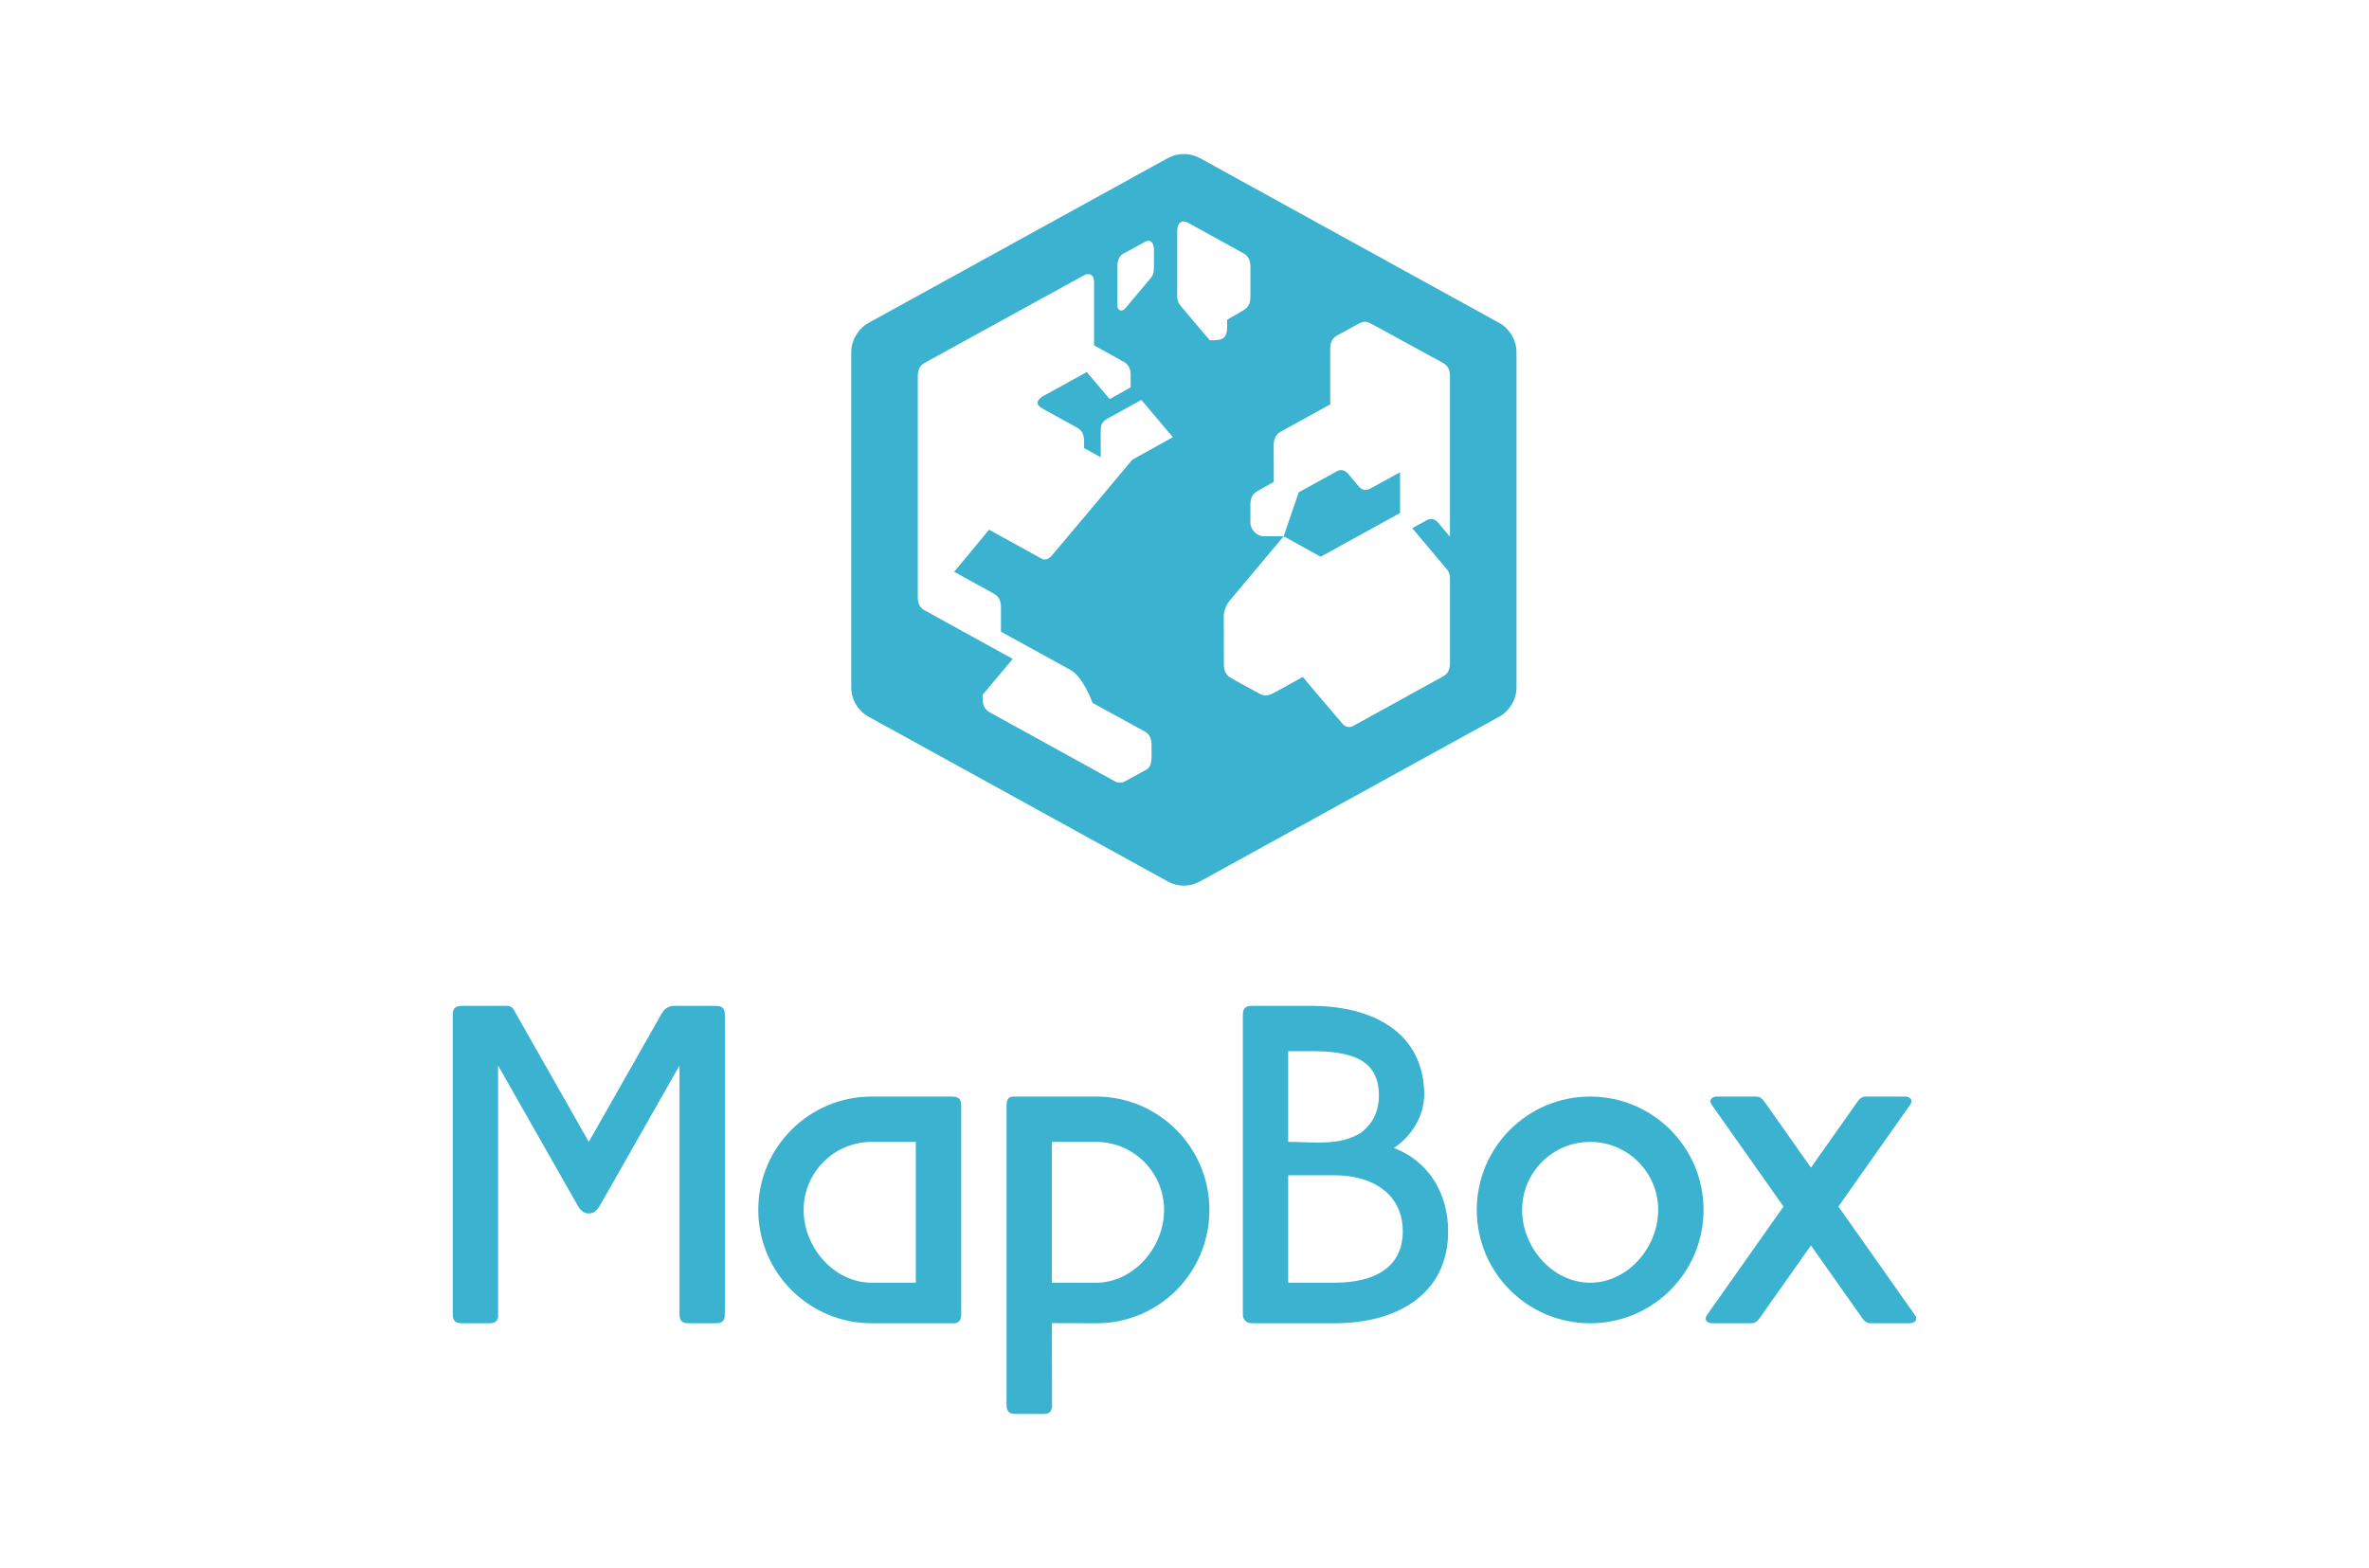
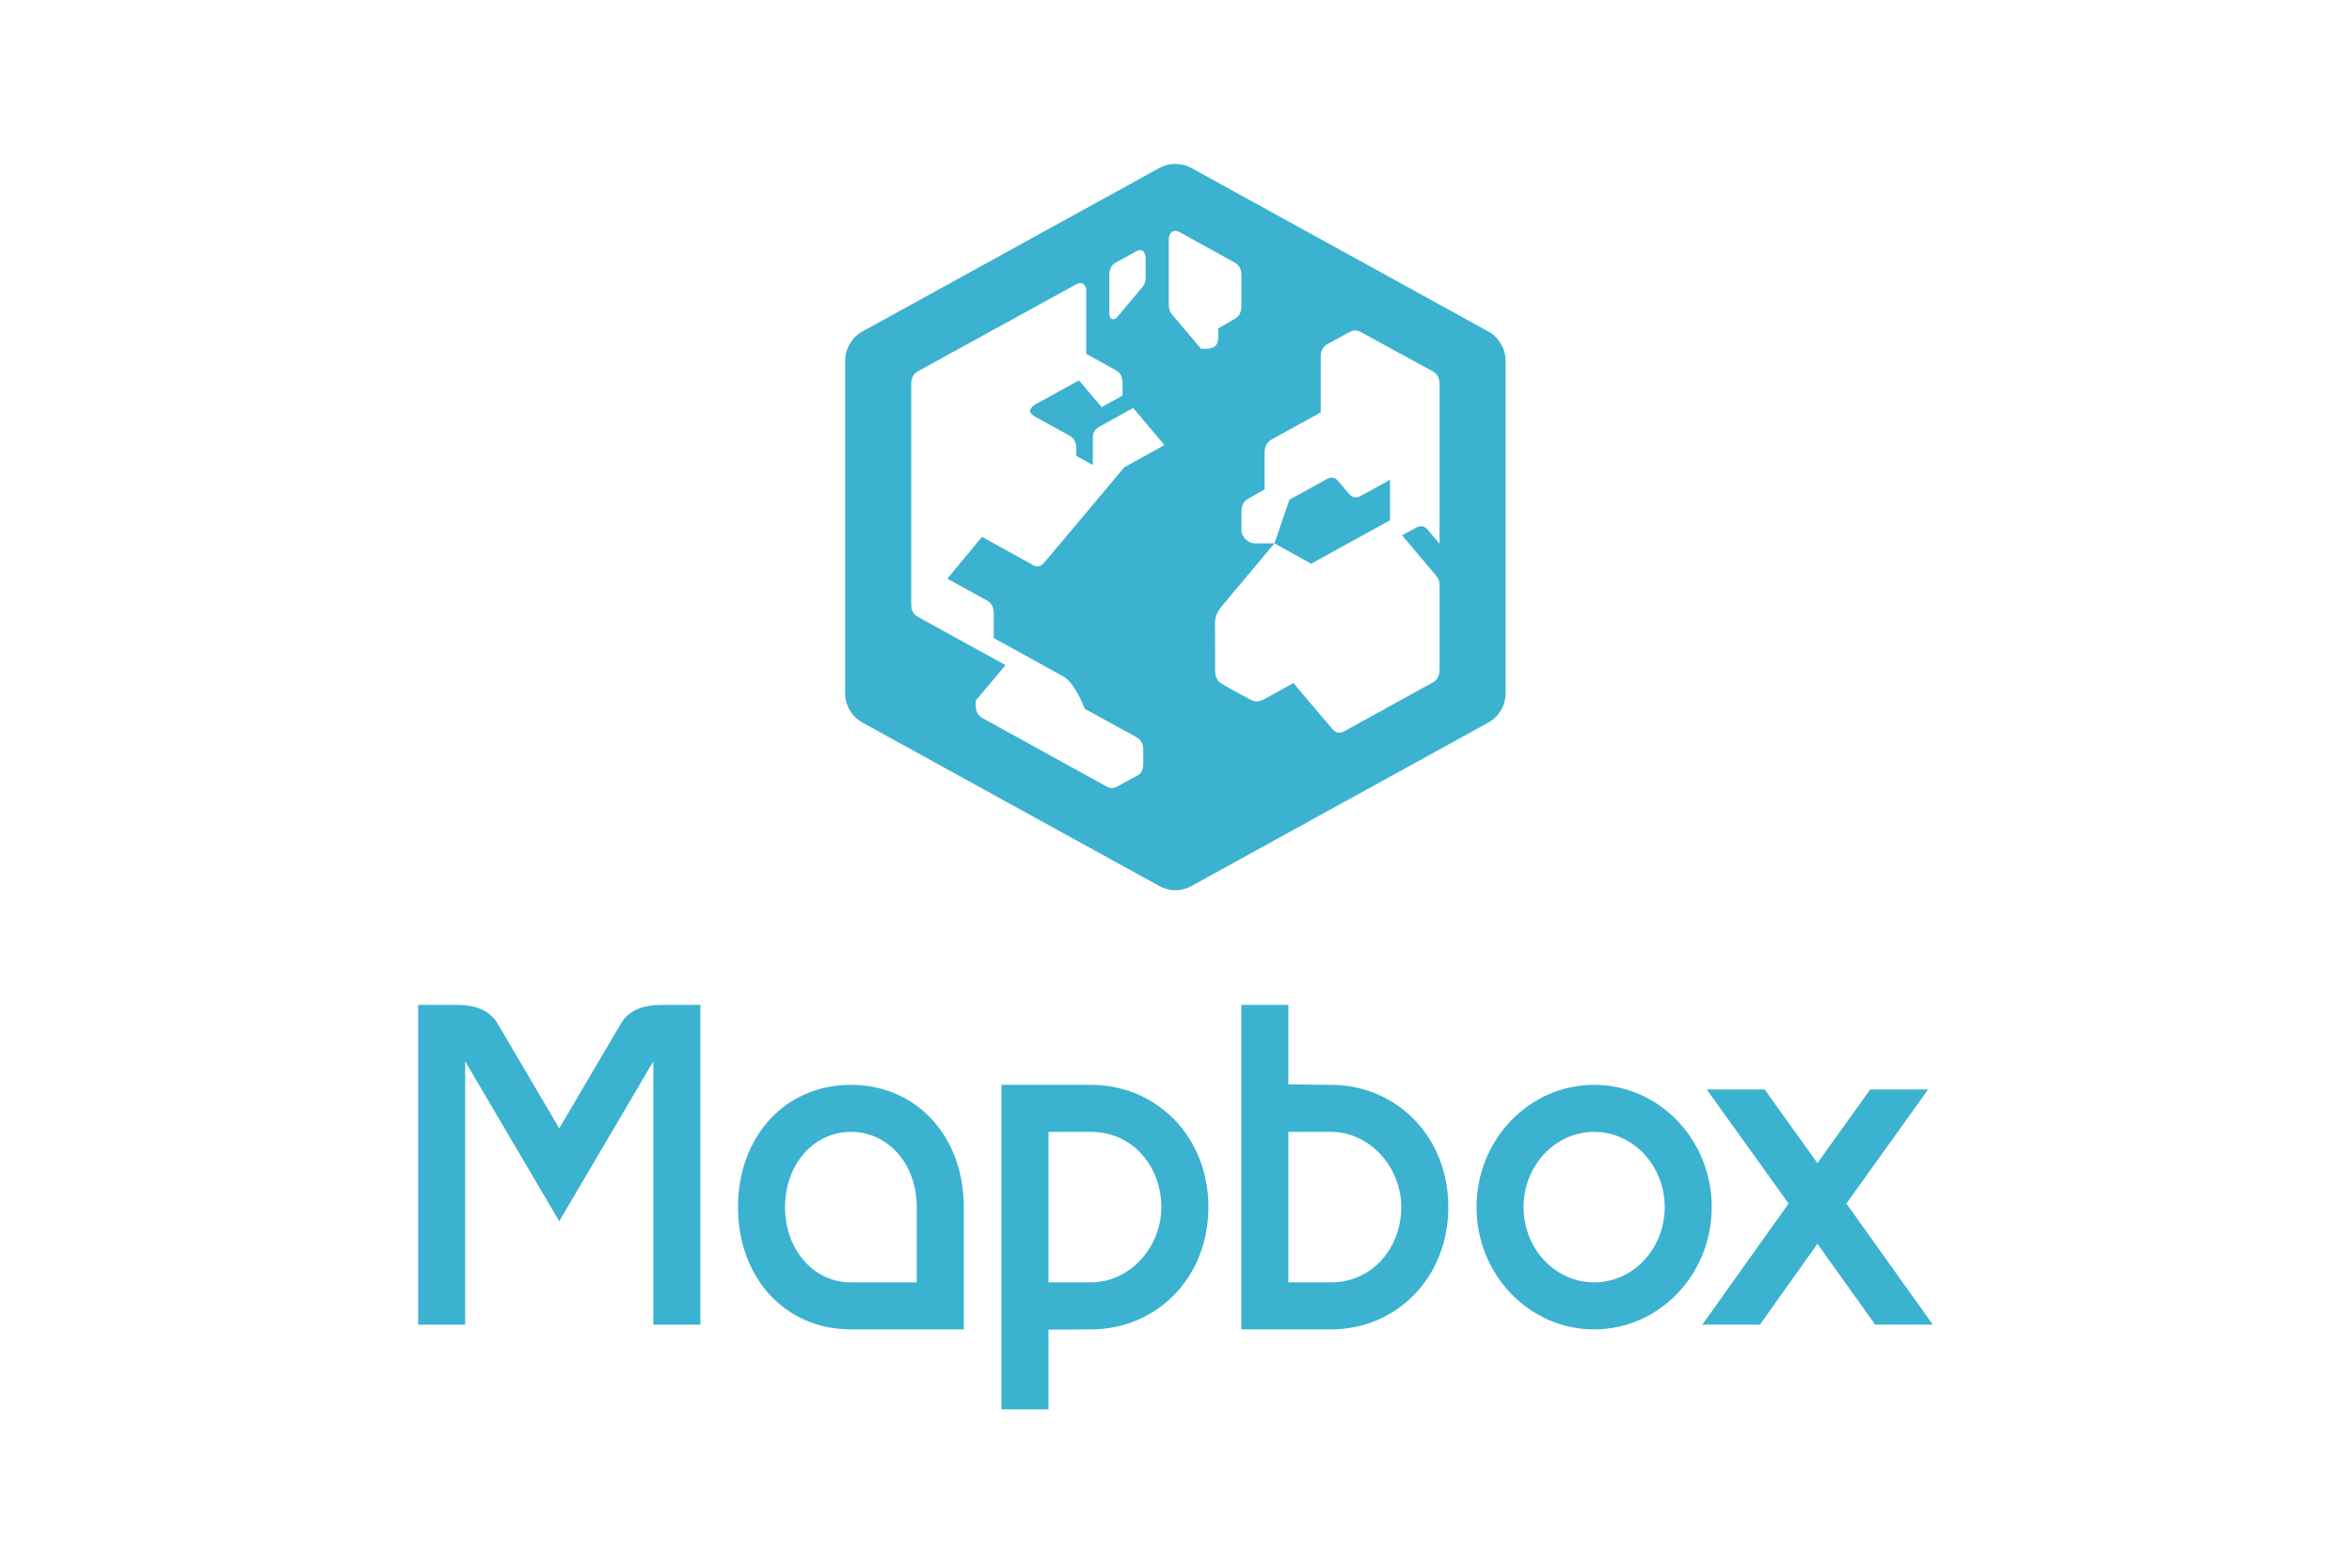
- <svg xmlns="http://www.w3.org/2000/svg" width="900" height="595.8" id="svg116693" version="1.1">
+ <svg xmlns="http://www.w3.org/2000/svg" width="900" height="600" id="svg116693" version="1.1">
  <defs id="defs116695" />
-   <g id="layer1" transform="translate(-378.5714,-39.41901)">
-     <g id="g7656" transform="translate(5.905877,0.7907242)">
-       <g style="color:#000000;fill:#3bb2d0;fill-opacity:1;fill-rule:nonzero;stroke:none;stroke-width:55.738;marker:none;visibility:visible;display:inline;overflow:visible;enable-background:accumulate" transform="matrix(0.9068448,0,0,0.9068448,474.8385,821.1082)" id="g25745-8-7">
-         <path style="color:#000000;fill:#3bb2d0;fill-opacity:1;fill-rule:nonzero;stroke:none;stroke-width:55.738;marker:none;visibility:visible;display:inline;overflow:visible;enable-background:accumulate" clip-path="none" d="m 252.5,-403.397 c -26.234,0 -47.5,21.266 -47.5,47.5 0,26.234 21.266,47.5 47.5,47.5 l 34.531,-2e-5 c 2.119,-1e-5 2.969,-1.582 2.969,-3.75 l 0,-87.25 c 0,-3 -1,-4 -4,-4 z m 0,19 18.5,0 0,6.844 0,45.312 0,6.844 -18.5,0 c -15.74,0 -28.5,-14.76 -28.5,-30.5 0,-15.74 12.76,-28.5 28.5,-28.5 z" id="path24740-2-4" />
-         <path style="color:#000000;fill:#3bb2d0;fill-opacity:1;fill-rule:nonzero;stroke:none;stroke-width:55.738;marker:none;visibility:visible;display:inline;overflow:visible;enable-background:accumulate" d="m 81,-441.397 c -3,0 -4,1 -4,4 l 0,125 c 0,3 1,4 4,4 l 11.125,0 c 2.444,0 3.545,-0.694 3.875,-2.562 l 0,-105.438 33.25,58.5 c 1.326,2.333 2.75,3.487 4.75,3.5 2,0.013 3.424,-1.167 4.75,-3.5 l 33.25,-58.5 0,104 c 0,3 1,4 4,4 l 11,0 c 3,0 4,-1 4,-4 l 0,-125 c 0,-3 -1,-4 -4,-4 l -17.125,0 c -2.495,0 -4.145,1.069 -5.5,3.5 l -30.375,53.5 -30.438,-53.594 c -1.131,-1.991 -1.504,-3.406 -4,-3.406 z" id="path24742-8-9" />
-         <path style="color:#000000;fill:#3bb2d0;fill-opacity:1;fill-rule:nonzero;stroke:none;stroke-width:55.738;marker:none;visibility:visible;display:inline;overflow:visible;enable-background:accumulate" clip-path="none" d="m 311.969,-403.397 c -2.201,-3.2e-4 -2.969,1.312 -2.969,3.938 l 0,125.062 c 0,3 0.996,4 4.016,4 l 11.51,0 c 2.749,0 3.546,-1.181 3.541,-3.875 L 328,-308.459 c 6.077,0.036 12.586,0.036 18.5,0.062 26.121,0.118 47.5,-20.962 47.5,-47.5 0,-26.234 -21.266,-47.526 -47.5,-47.5 -11.541,0.012 -23.003,0.002 -34.531,0 z m 16.031,19 18.5,0 c 15.74,0 28.5,12.76 28.5,28.5 0,15.74 -12.76,30.5 -28.5,30.5 l -18.5,0 z" id="path24744-0-3" />
-         <path clip-path="none" id="path24746-2-46" d="m 553.5,-403.397 c 26.234,0 47.5,21.266 47.5,47.5 0,26.234 -21.266,47.5 -47.5,47.5 -26.234,0 -47.5,-21.266 -47.5,-47.5 0,-26.234 21.266,-47.5 47.5,-47.5 z m 0,19 c -15.74,0 -28.5,12.76 -28.5,28.5 0,15.74 12.76,30.5 28.5,30.5 15.74,0 28.5,-14.76 28.5,-30.5 0,-15.74 -12.76,-28.5 -28.5,-28.5 z" style="color:#000000;fill:#3bb2d0;fill-opacity:1;fill-rule:nonzero;stroke:none;stroke-width:55.738;marker:none;visibility:visible;display:inline;overflow:visible;enable-background:accumulate" />
-         <path id="path24748-0-4" d="m 412,-441.406 c -3,0 -4,1 -4,4 l 0,125.156 c 0,2.549 1.574,3.844 4.031,3.844 l 34.469,0 c 26.234,0 47.5,-12.266 47.5,-38.5 0,-15.083 -7.419,-29.095 -22.75,-34.938 0,0 12.479,-7.371 12.75,-22.5 -0.24,-25.916 -21.415,-37.062 -47.5,-37.062 z m 15,19 9.5,0 c 15.74,0 28.5,2.76 28.5,18.5 0,7.509 -3.281,12.505 -7.656,15.781 -9.309,5.536 -19.343,3.719 -30.344,3.719 z m 0,52 19.5,0 c 15.74,0 28.5,7.76 28.5,23.5 0,15.74 -12.76,21.5 -28.5,21.5 -6.472,9e-5 -13.007,0 -19.5,0 z" style="color:#000000;fill:#3bb2d0;fill-opacity:1;fill-rule:nonzero;stroke:none;stroke-width:55.738;marker:none;visibility:visible;display:inline;overflow:visible;enable-background:accumulate" />
-         <path id="path9206-2-0-9-1" d="m 606.812,-403.406 c -2.691,0 -3.733,1.668 -2.25,3.625 l 29.938,42.472 -31.938,45.278 c -1.483,1.957 -0.441,3.625 2.25,3.625 l 16.156,0 c 1.674,0 2.621,-0.858 3.625,-2.281 l 21.397,-30.322 21.416,30.322 c 1.004,1.424 1.951,2.281 3.625,2.281 l 16.156,0 c 2.691,0 3.733,-1.668 2.25,-3.625 L 657.5,-357.312 l 29.938,-42.469 c 1.483,-1.957 0.441,-3.625 -2.25,-3.625 l -16.156,0 c -1.674,0 -2.621,0.858 -3.625,2.281 l -19.405,27.508 -19.407,-27.508 c -1.004,-1.424 -1.951,-2.281 -3.625,-2.281 z" style="color:#000000;fill:#3bb2d0;fill-opacity:1;fill-rule:nonzero;stroke:none;stroke-width:55.738;marker:none;visibility:visible;display:inline;overflow:visible;enable-background:accumulate" />
-       </g>
-       <g style="color:#000000;fill:#3bb2d0;fill-opacity:1;fill-rule:nonzero;stroke:none;stroke-width:40;marker:none;visibility:visible;display:inline;overflow:visible;enable-background:accumulate" transform="matrix(1.263636,0,0,1.263636,691.5511,-35.80266)" id="g3909">
-         <g style="color:#000000;fill:#3bb2d0;fill-opacity:1;fill-rule:nonzero;stroke:none;stroke-width:40;marker:none;visibility:visible;display:inline;overflow:visible;enable-background:accumulate" id="g3901">
-           <path style="font-size:medium;font-style:normal;font-variant:normal;font-weight:normal;font-stretch:normal;text-indent:0;text-align:start;text-decoration:none;line-height:normal;letter-spacing:normal;word-spacing:normal;text-transform:none;direction:ltr;block-progression:tb;writing-mode:lr-tb;text-anchor:start;baseline-shift:baseline;color:#000000;fill:#3bb2d0;fill-opacity:1;fill-rule:nonzero;stroke:none;stroke-width:40;marker:none;visibility:visible;display:inline;overflow:visible;enable-background:accumulate;font-family:Sans;-inkscape-font-specification:Sans" d="m -274.969,-330 c -1.683,-0.01 -3.366,0.414 -4.844,1.219 l -90,49.562 c -1.559,0.856 -2.844,2.159 -3.75,3.688 -0.906,1.529 -1.435,3.284 -1.438,5.062 l 0,100.906 c 0.006,3.557 2.07,7.038 5.188,8.75 l 90,49.562 c 1.467,0.805 3.14,1.25 4.812,1.25 1.673,0 3.345,-0.445 4.812,-1.25 l 90,-49.562 c 3.118,-1.712 5.182,-5.193 5.188,-8.75 l 0,-100.906 c -0.003,-1.779 -0.531,-3.534 -1.438,-5.062 -0.906,-1.529 -2.191,-2.831 -3.75,-3.688 l -90,-49.562 c -1.459,-0.795 -3.119,-1.218 -4.781,-1.219 z m -0.094,20.281 c 0.423,0.005 0.912,0.162 1.469,0.469 5.503,3.031 11.006,6.045 16.5,9.094 1.523,0.845 2.094,2.145 2.094,4.094 l 0,8.938 c 0,1.925 -0.552,3.221 -2.031,4.062 l -4.969,2.906 0,2.156 c 0,3 -1.044,4 -4,4 l -1.219,0 -8.406,-9.938 c -0.868,-1.026 -1.375,-1.62 -1.375,-3.531 l 0,-19.594 c 0,-1.458 0.668,-2.67 1.938,-2.656 z m -10.5,5.812 c 0.964,0.073 1.562,1.124 1.562,2.719 l 0,5.438 c 0,1.509 -0.319,2.211 -0.875,2.938 l -6.562,7.812 -1.094,1.312 c -1.106,1.319 -2.469,0.872 -2.469,-1 l 0,-11.406 c 0,-1.906 0.527,-3.326 2,-4.062 l 6.375,-3.469 c 0.395,-0.216 0.741,-0.305 1.062,-0.281 z m -18.375,10.031 c 1.063,-0.088 1.938,0.631 1.938,2.312 l 0,19.094 8.906,4.938 c 1.526,0.84 2.094,2.145 2.094,4.094 l 0,3.594 -6.312,3.531 -6.875,-8.125 -12.656,6.969 c -2.479,1.365 -3.032,2.736 -0.469,4.125 l 10.219,5.625 c 1.526,0.84 2.094,2.145 2.094,4.094 l 0,2.062 5,2.75 0,-7.188 c 0,-2 -0.068,-3.275 2.094,-4.469 l 10.125,-5.594 9.469,11.219 -12.188,6.75 c -8.054,9.611 -16.072,19.254 -24.188,28.812 -0.979,1.163 -2.096,1.504 -3.125,0.938 -5.665,-3.12 -10.265,-5.646 -15.75,-8.688 l -10.5,12.656 c 3.992,2.194 7.987,4.382 11.969,6.594 1.523,0.846 2.094,2.145 2.094,4.094 l 0,7.312 20.938,11.531 c 3.839,2.108 6.594,9.875 6.594,9.875 l 15.656,8.594 c 1.526,0.84 2.094,2.145 2.094,4.094 l 0,3.656 c -0.059,1.704 -0.326,3.076 -1.562,3.75 l -6.531,3.562 c -0.887,0.484 -2.012,0.444 -2.875,-0.031 L -333.375,-162.125 c -1.526,-0.84 -2.094,-2.145 -2.094,-4.094 l 0,-1.219 9.031,-10.75 -26.5,-14.594 c -1.526,-0.84 -2.062,-2.123 -2.062,-4.094 l 0,-49.438 0,-5.594 0,-8.375 0,-2.781 c 0,-1.949 0.537,-3.285 2.062,-4.125 l 1.906,-1.062 c 15.508,-8.515 46,-25.281 46,-25.281 0.369,-0.203 0.739,-0.314 1.094,-0.344 z m 83.438,14.312 c 0.602,0 1.267,0.292 2.312,0.844 7.014,3.876 14.072,7.671 21.094,11.531 1.526,0.84 2.094,2.145 2.094,4.094 l 0,48.156 -3.562,-4.219 c -1.113,-1.318 -2.318,-1.335 -3.562,-0.656 l -4.219,2.312 9.844,11.688 c 0.955,1.134 1.5,1.676 1.5,3.688 l 0,25.125 c 0,1.949 -0.568,3.254 -2.094,4.094 l -26.875,14.812 c -1.15,0.633 -2.384,0.553 -3.406,-0.656 -3.637,-4.301 -7.81,-9.108 -11.875,-14.031 -3.001,1.659 -6.086,3.475 -9.094,5 -1.534,0.778 -2.495,0.829 -4,0 -2.656,-1.464 -5.591,-2.979 -8.531,-4.688 -1.506,-0.875 -2.094,-2.176 -2.094,-4.125 -0.01,-4.781 -0.04,-9.472 -0.031,-14.344 0.003,-1.628 0.562,-3.323 1.969,-5 l 16.031,-19.125 -6,0 c -2,0 -4,-2 -4,-4 l 0,-5.469 c 0,-1.949 0.57,-3.25 2.094,-4.094 0.979,-0.542 4.938,-2.781 4.938,-2.781 l -0.031,-11.125 c -0.004,-1.398 0.474,-3.076 2.094,-3.969 l 14.906,-8.219 0,-16.625 c 0,-1.949 0.571,-3.248 2.094,-4.094 1.864,-1.034 4.175,-2.282 6.281,-3.438 0.908,-0.48 1.5,-0.688 2.125,-0.688 z m -24.5,64.5 11.125,6.156 23.875,-13.156 0,-12.25 -8.875,4.875 c -1.243,0.688 -2.452,0.669 -3.562,-0.625 l -3.156,-3.75 c -0.979,-1.163 -2.037,-1.379 -3.125,-0.938 l -11.75,6.469 -4.531,13.219 z" transform="translate(378.5714,435.2193)" id="path5629-7-4" />
-           <g id="g4587-2" transform="translate(593.5714,657.809)" style="color:#000000;fill:#3bb2d0;fill-opacity:1;fill-rule:nonzero;stroke:none;stroke-width:40;marker:none;visibility:visible;display:inline;overflow:visible;enable-background:accumulate" />
-         </g>
+   <g id="layer1" transform="translate(-378.5714,-35.21899)">
+     <g id="g3909" transform="matrix(1.263636,0,0,1.263636,697.4569,-35.01194)" style="color:#000000;fill:#3bb2d0;fill-opacity:1;fill-rule:nonzero;stroke:none;stroke-width:40;marker:none;visibility:visible;display:inline;overflow:visible;enable-background:accumulate">
+       <g id="g3901" style="color:#000000;fill:#3bb2d0;fill-opacity:1;fill-rule:nonzero;stroke:none;stroke-width:40;marker:none;visibility:visible;display:inline;overflow:visible;enable-background:accumulate">
+         <path id="path5629-7-4" transform="translate(378.5714,435.2193)" d="m -274.969,-330 c -1.683,-0.01 -3.366,0.414 -4.844,1.219 l -90,49.562 c -1.559,0.856 -2.844,2.159 -3.75,3.688 -0.906,1.529 -1.435,3.284 -1.438,5.062 l 0,100.906 c 0.006,3.557 2.07,7.038 5.188,8.75 l 90,49.562 c 1.467,0.805 3.14,1.25 4.812,1.25 1.673,0 3.345,-0.445 4.812,-1.25 l 90,-49.562 c 3.118,-1.712 5.182,-5.193 5.188,-8.75 l 0,-100.906 c -0.003,-1.779 -0.531,-3.534 -1.438,-5.062 -0.906,-1.529 -2.191,-2.831 -3.75,-3.688 l -90,-49.562 c -1.459,-0.795 -3.119,-1.218 -4.781,-1.219 z m -0.094,20.281 c 0.423,0.005 0.912,0.162 1.469,0.469 5.503,3.031 11.006,6.045 16.5,9.094 1.523,0.845 2.094,2.145 2.094,4.094 l 0,8.938 c 0,1.925 -0.552,3.221 -2.031,4.062 l -4.969,2.906 0,2.156 c 0,3 -1.044,4 -4,4 l -1.219,0 -8.406,-9.938 c -0.868,-1.026 -1.375,-1.62 -1.375,-3.531 l 0,-19.594 c 0,-1.458 0.668,-2.67 1.938,-2.656 z m -10.5,5.812 c 0.964,0.073 1.562,1.124 1.562,2.719 l 0,5.438 c 0,1.509 -0.319,2.211 -0.875,2.938 l -6.562,7.812 -1.094,1.312 c -1.106,1.319 -2.469,0.872 -2.469,-1 l 0,-11.406 c 0,-1.906 0.527,-3.326 2,-4.062 l 6.375,-3.469 c 0.395,-0.216 0.741,-0.305 1.062,-0.281 z m -18.375,10.031 c 1.063,-0.088 1.938,0.631 1.938,2.312 l 0,19.094 8.906,4.938 c 1.526,0.84 2.094,2.145 2.094,4.094 l 0,3.594 -6.312,3.531 -6.875,-8.125 -12.656,6.969 c -2.479,1.365 -3.032,2.736 -0.469,4.125 l 10.219,5.625 c 1.526,0.84 2.094,2.145 2.094,4.094 l 0,2.062 5,2.75 0,-7.188 c 0,-2 -0.068,-3.275 2.094,-4.469 l 10.125,-5.594 9.469,11.219 -12.188,6.75 c -8.054,9.611 -16.072,19.254 -24.188,28.812 -0.979,1.163 -2.096,1.504 -3.125,0.938 -5.665,-3.12 -10.265,-5.646 -15.75,-8.688 l -10.5,12.656 c 3.992,2.194 7.987,4.382 11.969,6.594 1.523,0.846 2.094,2.145 2.094,4.094 l 0,7.312 20.938,11.531 c 3.839,2.108 6.594,9.875 6.594,9.875 l 15.656,8.594 c 1.526,0.84 2.094,2.145 2.094,4.094 l 0,3.656 c -0.059,1.704 -0.326,3.076 -1.562,3.75 l -6.531,3.562 c -0.887,0.484 -2.012,0.444 -2.875,-0.031 L -333.375,-162.125 c -1.526,-0.84 -2.094,-2.145 -2.094,-4.094 l 0,-1.219 9.031,-10.75 -26.5,-14.594 c -1.526,-0.84 -2.062,-2.123 -2.062,-4.094 l 0,-49.438 0,-5.594 0,-8.375 0,-2.781 c 0,-1.949 0.537,-3.285 2.062,-4.125 l 1.906,-1.062 c 15.508,-8.515 46,-25.281 46,-25.281 0.369,-0.203 0.739,-0.314 1.094,-0.344 z m 83.438,14.312 c 0.602,0 1.267,0.292 2.312,0.844 7.014,3.876 14.072,7.671 21.094,11.531 1.526,0.84 2.094,2.145 2.094,4.094 l 0,48.156 -3.562,-4.219 c -1.113,-1.318 -2.318,-1.335 -3.562,-0.656 l -4.219,2.312 9.844,11.688 c 0.955,1.134 1.5,1.676 1.5,3.688 l 0,25.125 c 0,1.949 -0.568,3.254 -2.094,4.094 l -26.875,14.812 c -1.15,0.633 -2.384,0.553 -3.406,-0.656 -3.637,-4.301 -7.81,-9.108 -11.875,-14.031 -3.001,1.659 -6.086,3.475 -9.094,5 -1.534,0.778 -2.495,0.829 -4,0 -2.656,-1.464 -5.591,-2.979 -8.531,-4.688 -1.506,-0.875 -2.094,-2.176 -2.094,-4.125 -0.01,-4.781 -0.04,-9.472 -0.031,-14.344 0.003,-1.628 0.562,-3.323 1.969,-5 l 16.031,-19.125 -6,0 c -2,0 -4,-2 -4,-4 l 0,-5.469 c 0,-1.949 0.57,-3.25 2.094,-4.094 0.979,-0.542 4.938,-2.781 4.938,-2.781 l -0.031,-11.125 c -0.004,-1.398 0.474,-3.076 2.094,-3.969 l 14.906,-8.219 0,-16.625 c 0,-1.949 0.571,-3.248 2.094,-4.094 1.864,-1.034 4.175,-2.282 6.281,-3.438 0.908,-0.48 1.5,-0.688 2.125,-0.688 z m -24.5,64.5 11.125,6.156 23.875,-13.156 0,-12.25 -8.875,4.875 c -1.243,0.688 -2.452,0.669 -3.562,-0.625 l -3.156,-3.75 c -0.979,-1.163 -2.037,-1.379 -3.125,-0.938 l -11.75,6.469 -4.531,13.219 z" style="font-size:medium;font-style:normal;font-variant:normal;font-weight:normal;font-stretch:normal;text-indent:0;text-align:start;text-decoration:none;line-height:normal;letter-spacing:normal;word-spacing:normal;text-transform:none;direction:ltr;block-progression:tb;writing-mode:lr-tb;text-anchor:start;baseline-shift:baseline;color:#000000;fill:#3bb2d0;fill-opacity:1;fill-rule:nonzero;stroke:none;stroke-width:40;marker:none;visibility:visible;display:inline;overflow:visible;enable-background:accumulate;font-family:Sans;-inkscape-font-specification:Sans" />
+         <g style="color:#000000;fill:#3bb2d0;fill-opacity:1;fill-rule:nonzero;stroke:none;stroke-width:40;marker:none;visibility:visible;display:inline;overflow:visible;enable-background:accumulate" transform="translate(593.5714,657.809)" id="g4587-2" />
      </g>
    </g>
+     <g id="g3024" transform="matrix(1.8,0,0,1.8,-589.2572,-637.1983)">
+       <path id="path4479" d="m 626.571,587.232 0,68 10,0 0,-56 20,34 20,-34 0,56 10,0 0,-68 -8,0 c -4,-0.013 -7.142,1 -8.906,4 l -13.094,22.25 -13.094,-22.25 c -1.765,-3 -4.906,-4.013 -8.906,-4 l -8,0 z" style="fill:#3bb2d0;fill-opacity:1;fill-rule:nonzero;stroke:none" />
+       <path style="fill:#3bb2d0;fill-opacity:1;fill-rule:nonzero;stroke:none" d="m 801.571,587.232 0,69 19,0 c 14,0 25,-11 25,-26 0,-15 -11,-26 -25,-26 -3.166,0.013 -5.747,-0.107 -9,-0.094 l 0,-16.906 -10,0 z m 10,27 9,0 c 8.418,0 15,7.589 15,16 0,8.411 -5.893,16 -15,16 l -9,0 0,-32 z" id="path4477" />
+       <path style="fill:#3bb2d0;fill-opacity:1;fill-rule:nonzero;stroke:none" d="m 718.571,604.232 c -14,0 -24,11 -24,26 0,15 10,26 24,26 l 24,0 0,-26 c 0,-15 -10,-26 -24,-26 z m 0,10 c 8,0 14,6.893 14,16 l 0,16 -14,0 c -8,0 -14,-7.013 -14,-16 -1e-5,-9 6,-16 14,-16 z" id="path4475" />
+       <path style="fill:#3bb2d0;fill-opacity:1;fill-rule:nonzero;stroke:none" d="m 750.571,604.232 0,69 10,0 0,-16.938 c 3.253,0.013 5.834,-0.076 9,-0.062 14,0 25,-11 25,-26 0,-15 -11,-26 -25,-26 l -19,0 z m 10,10 9,0 c 9.107,0 15,7.589 15,16 0,8.411 -6.582,16 -15,16 l -9,0 0,-32 z" id="path4473" />
+       <path style="fill:#3bb2d0;fill-opacity:1;fill-rule:nonzero;stroke:none" d="m 876.571,604.232 c -13.807,0 -25,11.641 -25,26 0,14.359 11.193,26 25,26 13.807,0 25,-11.641 25,-26 0,-14.359 -11.193,-26 -25,-26 z m 0,10 c 8.284,0 15,7.163 15,16 0,8.837 -6.716,16 -15,16 -8.284,0 -15,-7.163 -15,-16 0,-8.837 6.716,-16 15,-16 z" id="path4471" />
+       <path style="fill:#3bb2d0;fill-opacity:1;fill-rule:nonzero;stroke:none" d="m 900.509,605.219 17.406,24.25 -18.344,25.75 12.25,0 12.219,-17.188 12.281,17.188 12.25,0 -18.375,-25.75 17.375,-24.25 -12.312,0 -11.219,15.656 -11.219,-15.656 z" id="path4469" />
+     </g>
  </g>
-   <g id="layer2" style="display:none" transform="translate(0,335.8)">
+   <g id="layer2" style="display:none" transform="translate(0,340)">
    <g style="color:#000000;fill:#3bb2d0;fill-opacity:1;fill-rule:nonzero;stroke:none;stroke-width:55.738;marker:none;visibility:visible;display:inline;overflow:visible;enable-background:accumulate" transform="matrix(0.3588235,0,0,0.3588235,-7.53528,317.7058)" id="g2996">
      <path style="color:#000000;fill:#3bb2d0;fill-opacity:1;fill-rule:nonzero;stroke:none;stroke-width:55.738;marker:none;visibility:visible;display:inline;overflow:visible;enable-background:accumulate" clip-path="none" d="m 252.5,-403.397 c -26.234,0 -47.5,21.266 -47.5,47.5 0,26.234 21.266,47.5 47.5,47.5 l 34.531,-2e-5 c 2.119,-1e-5 2.969,-1.582 2.969,-3.75 l 0,-87.25 c 0,-3 -1,-4 -4,-4 z m 0,19 18.5,0 0,6.844 0,45.312 0,6.844 -18.5,0 c -15.74,0 -28.5,-14.76 -28.5,-30.5 0,-15.74 12.76,-28.5 28.5,-28.5 z" id="path2998" />
      <path style="color:#000000;fill:#3bb2d0;fill-opacity:1;fill-rule:nonzero;stroke:none;stroke-width:55.738;marker:none;visibility:visible;display:inline;overflow:visible;enable-background:accumulate" d="m 81,-441.397 c -3,0 -4,1 -4,4 l 0,125 c 0,3 1,4 4,4 l 11.125,0 c 2.444,0 3.545,-0.694 3.875,-2.562 l 0,-105.438 33.25,58.5 c 1.326,2.333 2.75,3.487 4.75,3.5 2,0.013 3.424,-1.167 4.75,-3.5 l 33.25,-58.5 0,104 c 0,3 1,4 4,4 l 11,0 c 3,0 4,-1 4,-4 l 0,-125 c 0,-3 -1,-4 -4,-4 l -17.125,0 c -2.495,0 -4.145,1.069 -5.5,3.5 l -30.375,53.5 -30.438,-53.594 c -1.131,-1.991 -1.504,-3.406 -4,-3.406 z" id="path3000" />
      <path style="color:#000000;fill:#3bb2d0;fill-opacity:1;fill-rule:nonzero;stroke:none;stroke-width:55.738;marker:none;visibility:visible;display:inline;overflow:visible;enable-background:accumulate" clip-path="none" d="m 311.969,-403.397 c -2.201,-3.2e-4 -2.969,1.312 -2.969,3.938 l 0,125.062 c 0,3 0.996,4 4.016,4 l 11.51,0 c 2.749,0 3.546,-1.181 3.541,-3.875 L 328,-308.459 c 6.077,0.036 12.586,0.036 18.5,0.062 26.121,0.118 47.5,-20.962 47.5,-47.5 0,-26.234 -21.266,-47.526 -47.5,-47.5 -11.541,0.012 -23.003,0.002 -34.531,0 z m 16.031,19 18.5,0 c 15.74,0 28.5,12.76 28.5,28.5 0,15.74 -12.76,30.5 -28.5,30.5 l -18.5,0 z" id="path3002" />
      <path clip-path="none" id="path3004" d="m 553.5,-403.397 c 26.234,0 47.5,21.266 47.5,47.5 0,26.234 -21.266,47.5 -47.5,47.5 -26.234,0 -47.5,-21.266 -47.5,-47.5 0,-26.234 21.266,-47.5 47.5,-47.5 z m 0,19 c -15.74,0 -28.5,12.76 -28.5,28.5 0,15.74 12.76,30.5 28.5,30.5 15.74,0 28.5,-14.76 28.5,-30.5 0,-15.74 -12.76,-28.5 -28.5,-28.5 z" style="color:#000000;fill:#3bb2d0;fill-opacity:1;fill-rule:nonzero;stroke:none;stroke-width:55.738;marker:none;visibility:visible;display:inline;overflow:visible;enable-background:accumulate" />
      <path id="path3006" d="m 412,-441.406 c -3,0 -4,1 -4,4 l 0,125.156 c 0,2.549 1.574,3.844 4.031,3.844 l 34.469,0 c 26.234,0 47.5,-12.266 47.5,-38.5 0,-15.083 -7.419,-29.095 -22.75,-34.938 0,0 12.479,-7.371 12.75,-22.5 -0.24,-25.916 -21.415,-37.062 -47.5,-37.062 z m 15,19 9.5,0 c 15.74,0 28.5,2.76 28.5,18.5 0,7.509 -3.281,12.505 -7.656,15.781 -9.309,5.536 -19.343,3.719 -30.344,3.719 z m 0,52 19.5,0 c 15.74,0 28.5,7.76 28.5,23.5 0,15.74 -12.76,21.5 -28.5,21.5 -6.472,9e-5 -13.007,0 -19.5,0 z" style="color:#000000;fill:#3bb2d0;fill-opacity:1;fill-rule:nonzero;stroke:none;stroke-width:55.738;marker:none;visibility:visible;display:inline;overflow:visible;enable-background:accumulate" />
      <path id="path3008" d="m 606.812,-403.406 c -2.691,0 -3.733,1.668 -2.25,3.625 l 29.938,42.472 -31.938,45.278 c -1.483,1.957 -0.441,3.625 2.25,3.625 l 16.156,0 c 1.674,0 2.621,-0.858 3.625,-2.281 l 21.397,-30.322 21.416,30.322 c 1.004,1.424 1.951,2.281 3.625,2.281 l 16.156,0 c 2.691,0 3.733,-1.668 2.25,-3.625 L 657.5,-357.312 l 29.938,-42.469 c 1.483,-1.957 0.441,-3.625 -2.25,-3.625 l -16.156,0 c -1.674,0 -2.621,0.858 -3.625,2.281 l -19.405,27.508 -19.407,-27.508 c -1.004,-1.424 -1.951,-2.281 -3.625,-2.281 z" style="color:#000000;fill:#3bb2d0;fill-opacity:1;fill-rule:nonzero;stroke:none;stroke-width:55.738;marker:none;visibility:visible;display:inline;overflow:visible;enable-background:accumulate" />
    </g>
    <g style="color:#000000;fill:#3bb2d0;fill-opacity:1;fill-rule:nonzero;stroke:none;stroke-width:40;marker:none;visibility:visible;display:inline;overflow:visible;enable-background:accumulate" transform="matrix(0.5,0,0,0.5,78.21428,-21.35967)" id="g3010">
      <g style="color:#000000;fill:#3bb2d0;fill-opacity:1;fill-rule:nonzero;stroke:none;stroke-width:40;marker:none;visibility:visible;display:inline;overflow:visible;enable-background:accumulate" id="g3014">
        <path style="font-size:medium;font-style:normal;font-variant:normal;font-weight:normal;font-stretch:normal;text-indent:0;text-align:start;text-decoration:none;line-height:normal;letter-spacing:normal;word-spacing:normal;text-transform:none;direction:ltr;block-progression:tb;writing-mode:lr-tb;text-anchor:start;baseline-shift:baseline;color:#000000;fill:#3bb2d0;fill-opacity:1;fill-rule:nonzero;stroke:none;stroke-width:40;marker:none;visibility:visible;display:inline;overflow:visible;enable-background:accumulate;font-family:Sans;-inkscape-font-specification:Sans" d="m -274.969,-330 c -1.683,-0.01 -3.366,0.414 -4.844,1.219 l -90,49.562 c -1.559,0.856 -2.844,2.159 -3.75,3.688 -0.906,1.529 -1.435,3.284 -1.438,5.062 l 0,100.906 c 0.006,3.557 2.07,7.038 5.188,8.75 l 90,49.562 c 1.467,0.805 3.14,1.25 4.812,1.25 1.673,0 3.345,-0.445 4.812,-1.25 l 90,-49.562 c 3.118,-1.712 5.182,-5.193 5.188,-8.75 l 0,-100.906 c -0.003,-1.779 -0.531,-3.534 -1.438,-5.062 -0.906,-1.529 -2.191,-2.831 -3.75,-3.688 l -90,-49.562 c -1.459,-0.795 -3.119,-1.218 -4.781,-1.219 z m -0.094,20.281 c 0.423,0.005 0.912,0.162 1.469,0.469 5.503,3.031 11.006,6.045 16.5,9.094 1.523,0.845 2.094,2.145 2.094,4.094 l 0,8.938 c 0,1.925 -0.552,3.221 -2.031,4.062 l -4.969,2.906 0,2.156 c 0,3 -1.044,4 -4,4 l -1.219,0 -8.406,-9.938 c -0.868,-1.026 -1.375,-1.62 -1.375,-3.531 l 0,-19.594 c 0,-1.458 0.668,-2.67 1.938,-2.656 z m -10.5,5.812 c 0.964,0.073 1.562,1.124 1.562,2.719 l 0,5.438 c 0,1.509 -0.319,2.211 -0.875,2.938 l -6.562,7.812 -1.094,1.312 c -1.106,1.319 -2.469,0.872 -2.469,-1 l 0,-11.406 c 0,-1.906 0.527,-3.326 2,-4.062 l 6.375,-3.469 c 0.395,-0.216 0.741,-0.305 1.062,-0.281 z m -18.375,10.031 c 1.063,-0.088 1.938,0.631 1.938,2.312 l 0,19.094 8.906,4.938 c 1.526,0.84 2.094,2.145 2.094,4.094 l 0,3.594 -6.312,3.531 -6.875,-8.125 -12.656,6.969 c -2.479,1.365 -3.032,2.736 -0.469,4.125 l 10.219,5.625 c 1.526,0.84 2.094,2.145 2.094,4.094 l 0,2.062 5,2.75 0,-7.188 c 0,-2 -0.068,-3.275 2.094,-4.469 l 10.125,-5.594 9.469,11.219 -12.188,6.75 c -8.054,9.611 -16.072,19.254 -24.188,28.812 -0.979,1.163 -2.096,1.504 -3.125,0.938 -5.665,-3.12 -10.265,-5.646 -15.75,-8.688 l -10.5,12.656 c 3.992,2.194 7.987,4.382 11.969,6.594 1.523,0.846 2.094,2.145 2.094,4.094 l 0,7.312 20.938,11.531 c 3.839,2.108 6.594,9.875 6.594,9.875 l 15.656,8.594 c 1.526,0.84 2.094,2.145 2.094,4.094 l 0,3.656 c -0.059,1.704 -0.326,3.076 -1.562,3.75 l -6.531,3.562 c -0.887,0.484 -2.012,0.444 -2.875,-0.031 L -333.375,-162.125 c -1.526,-0.84 -2.094,-2.145 -2.094,-4.094 l 0,-1.219 9.031,-10.75 -26.5,-14.594 c -1.526,-0.84 -2.062,-2.123 -2.062,-4.094 l 0,-49.438 0,-5.594 0,-8.375 0,-2.781 c 0,-1.949 0.537,-3.285 2.062,-4.125 l 1.906,-1.062 c 15.508,-8.515 46,-25.281 46,-25.281 0.369,-0.203 0.739,-0.314 1.094,-0.344 z m 83.438,14.312 c 0.602,0 1.267,0.292 2.312,0.844 7.014,3.876 14.072,7.671 21.094,11.531 1.526,0.84 2.094,2.145 2.094,4.094 l 0,48.156 -3.562,-4.219 c -1.113,-1.318 -2.318,-1.335 -3.562,-0.656 l -4.219,2.312 9.844,11.688 c 0.955,1.134 1.5,1.676 1.5,3.688 l 0,25.125 c 0,1.949 -0.568,3.254 -2.094,4.094 l -26.875,14.812 c -1.15,0.633 -2.384,0.553 -3.406,-0.656 -3.637,-4.301 -7.81,-9.108 -11.875,-14.031 -3.001,1.659 -6.086,3.475 -9.094,5 -1.534,0.778 -2.495,0.829 -4,0 -2.656,-1.464 -5.591,-2.979 -8.531,-4.688 -1.506,-0.875 -2.094,-2.176 -2.094,-4.125 -0.01,-4.781 -0.04,-9.472 -0.031,-14.344 0.003,-1.628 0.562,-3.323 1.969,-5 l 16.031,-19.125 -6,0 c -2,0 -4,-2 -4,-4 l 0,-5.469 c 0,-1.949 0.57,-3.25 2.094,-4.094 0.979,-0.542 4.938,-2.781 4.938,-2.781 l -0.031,-11.125 c -0.004,-1.398 0.474,-3.076 2.094,-3.969 l 14.906,-8.219 0,-16.625 c 0,-1.949 0.571,-3.248 2.094,-4.094 1.864,-1.034 4.175,-2.282 6.281,-3.438 0.908,-0.48 1.5,-0.688 2.125,-0.688 z m -24.5,64.5 11.125,6.156 23.875,-13.156 0,-12.25 -8.875,4.875 c -1.243,0.688 -2.452,0.669 -3.562,-0.625 l -3.156,-3.75 c -0.979,-1.163 -2.037,-1.379 -3.125,-0.938 l -11.75,6.469 -4.531,13.219 z" transform="translate(378.5714,435.2193)" id="path3016" />
        <g id="g3018" transform="translate(593.5714,657.809)" style="color:#000000;fill:#3bb2d0;fill-opacity:1;fill-rule:nonzero;stroke:none;stroke-width:40;marker:none;visibility:visible;display:inline;overflow:visible;enable-background:accumulate" />
      </g>
    </g>
  </g>
</svg>
